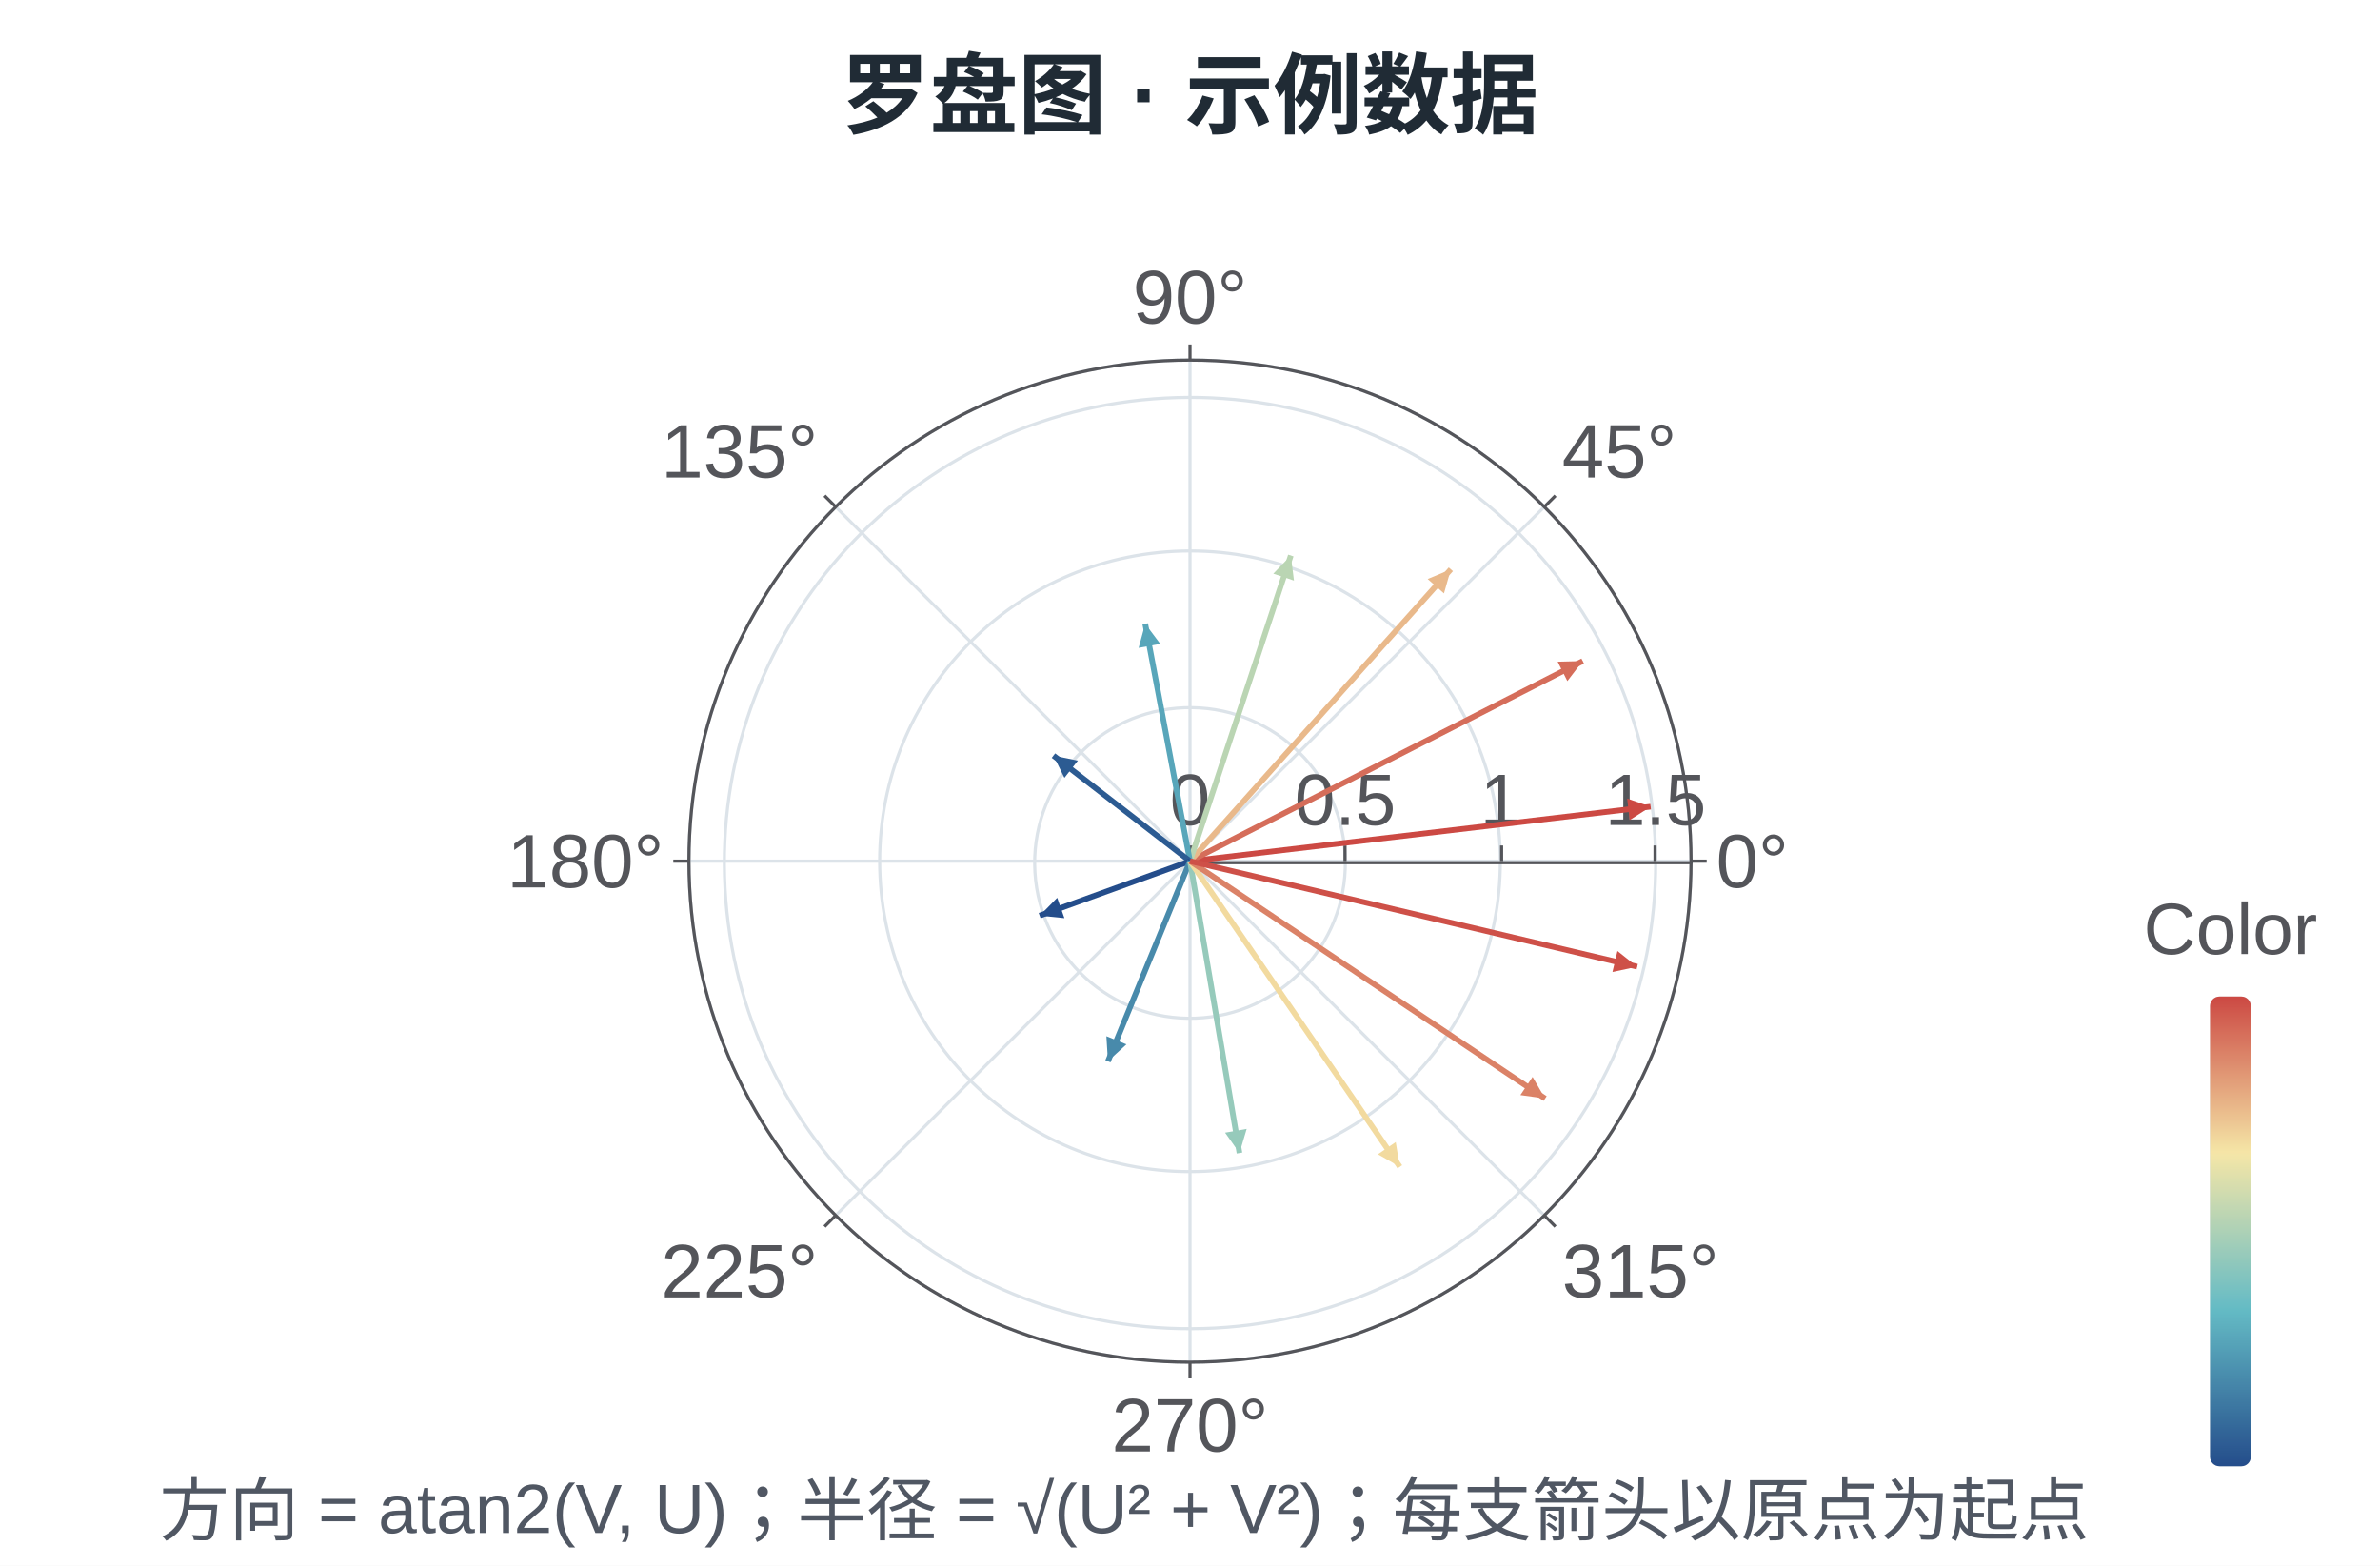
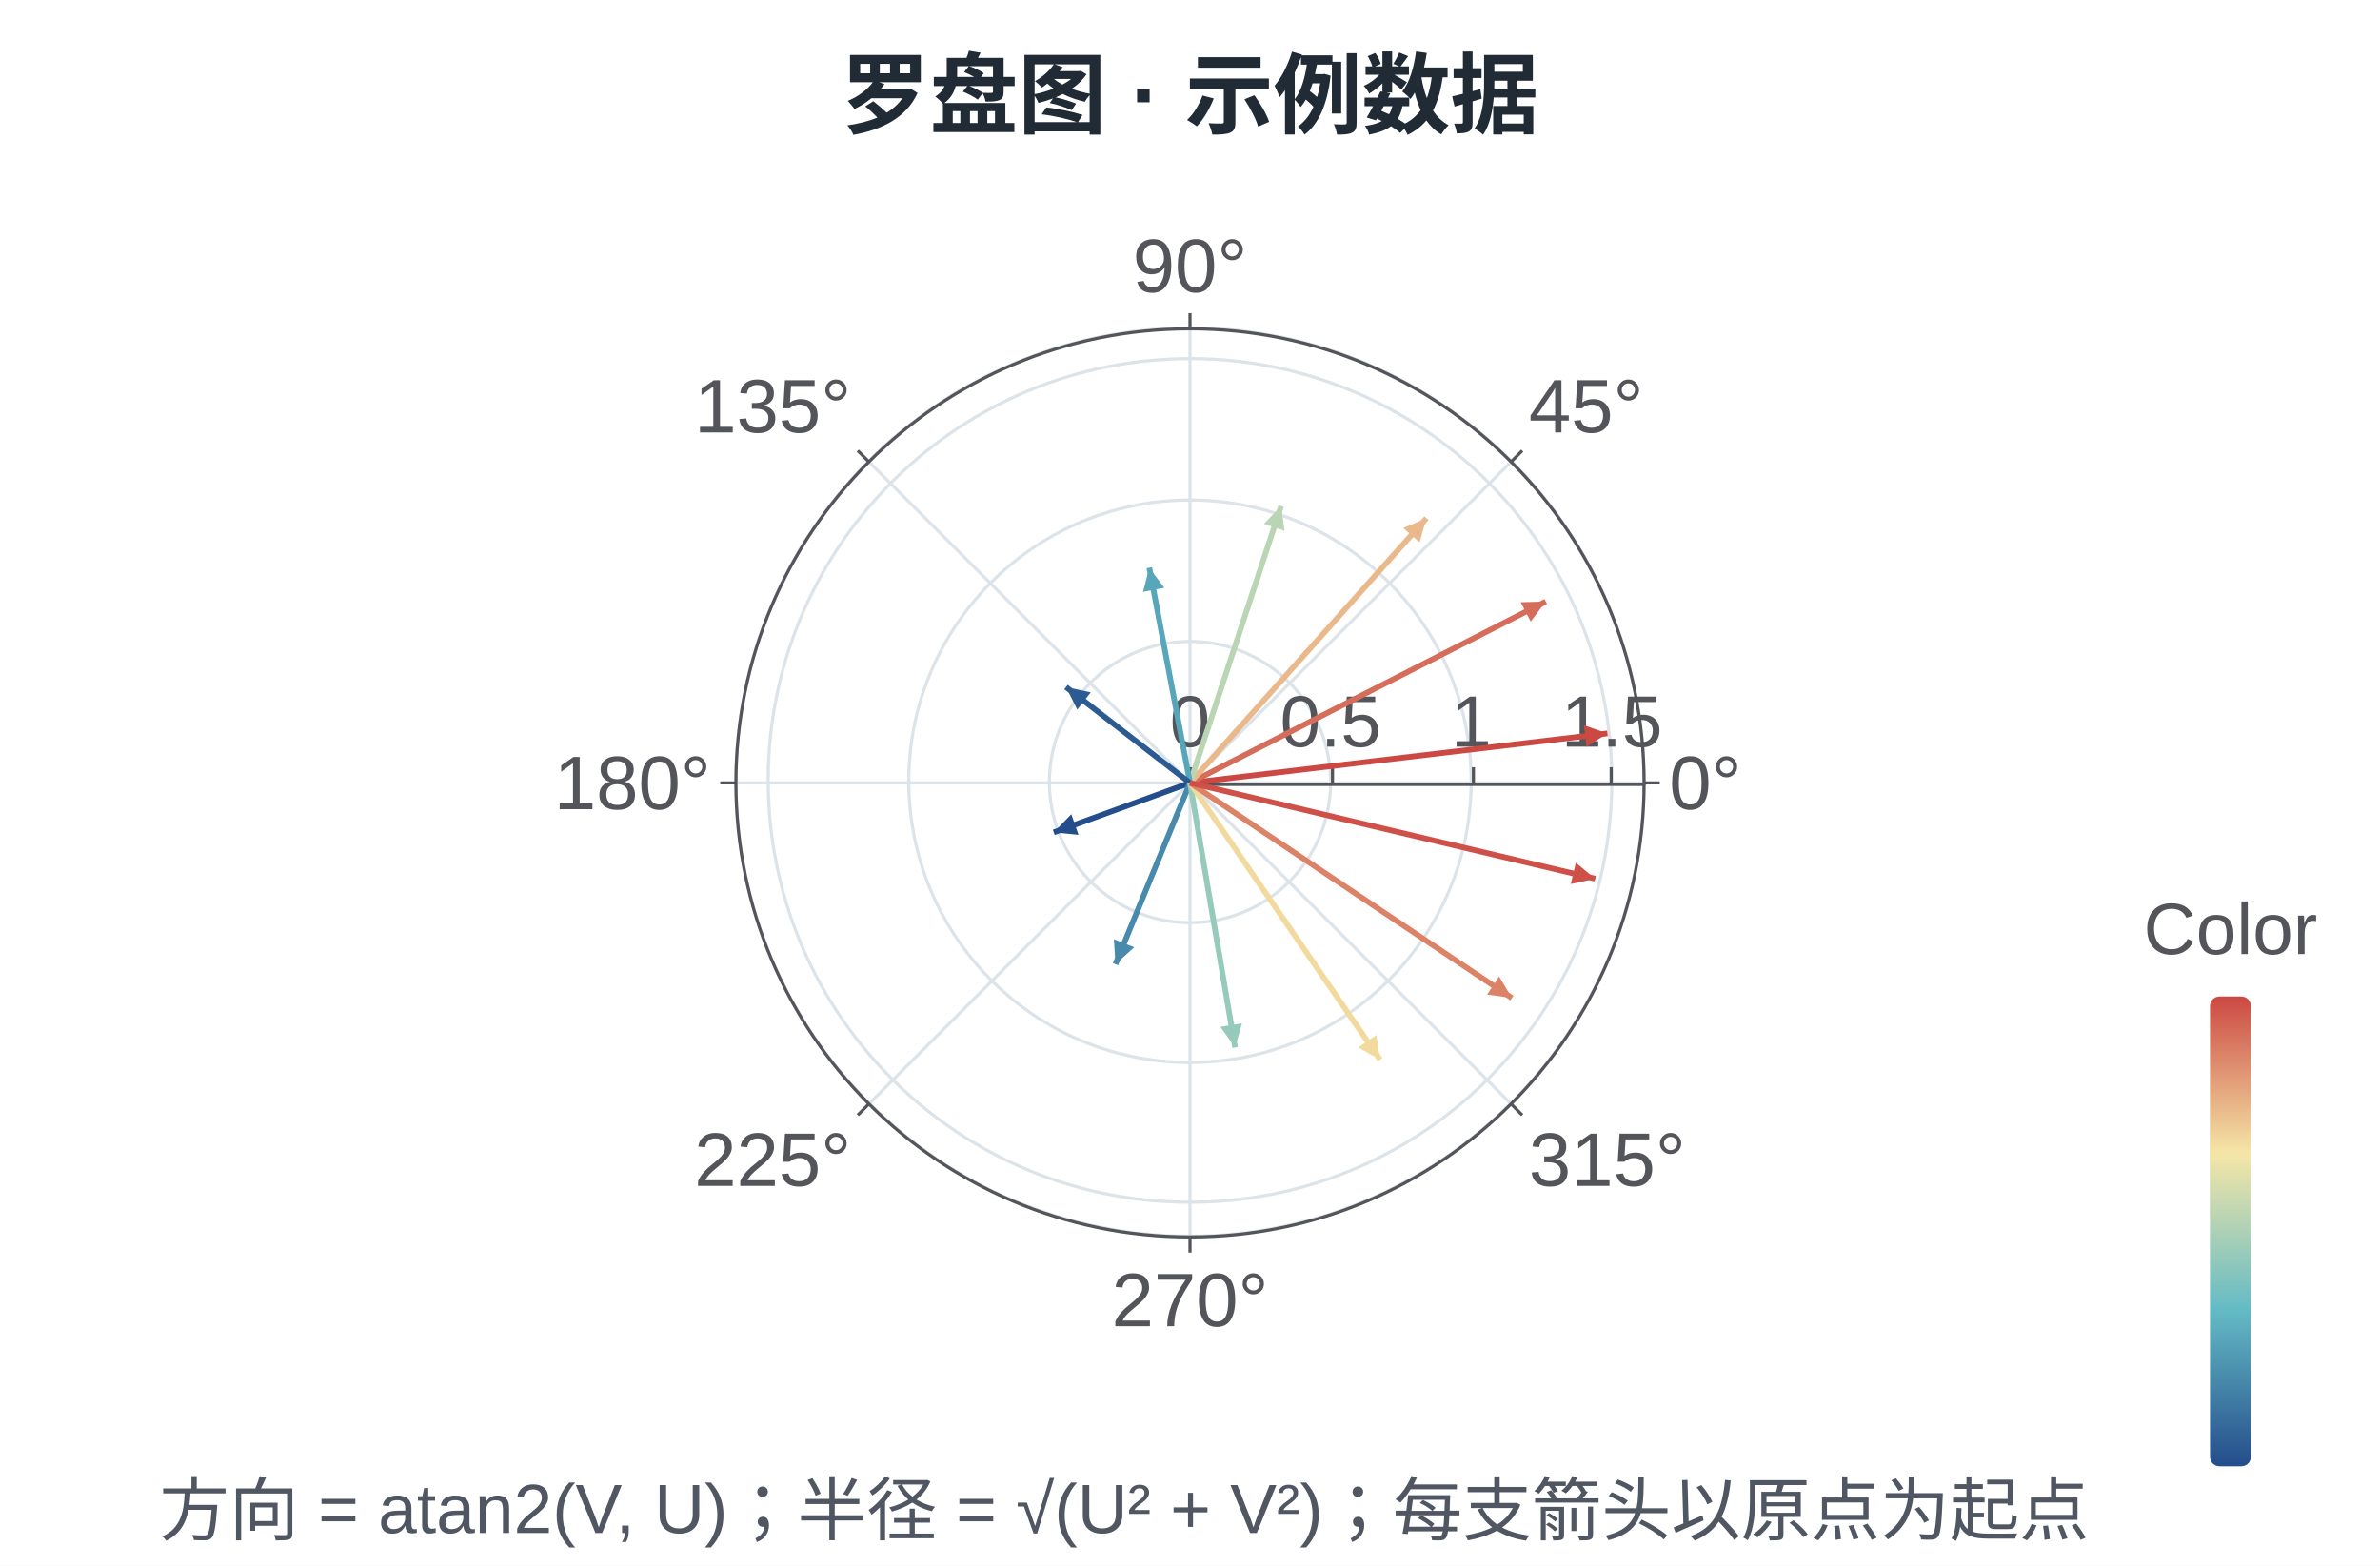
<svg xmlns="http://www.w3.org/2000/svg" width="760" height="500" version="1.1" baseProfile="full" viewBox="0 0 760 500">
  <rect width="760" height="500" x="0" y="0" fill="#fff" />
  <path d="M0 0l658.1 0l0 27.1l-658.1 0Z" transform="translate(50.937 466.8745)" fill="none" pointer-events="visible" class="zr181-cls-3246" />
  <text dominant-baseline="central" text-anchor="start" style="font: 22.234px Arial" xml:space="preserve" y="13.563" transform="translate(50.937 466.8745)" fill="#505763">方向 = atan2(V, U)；半径 = √(U² + V²)；每支箭头以原点为起点</text>
-   <path d="M380 275A0 0 0 1 1 380 275A0 0 0 0 1 380 275M429.6 275A49.6 49.6 0 1 1 429.3 270.1A49.6 49.6 0 0 1 429.6 275M479.1 275A99.1 99.1 0 1 1 478.6 265.1A99.1 99.1 0 0 1 479.1 275M528.7 275A148.7 148.7 0 1 1 527.9 260.2A148.7 148.7 0 0 1 528.7 275M540 275A160 160 0 1 1 539.2 259A160 160 0 0 1 540 275" fill="none" pointer-events="visible" stroke="#dce3e9" class="zr181-cls-3247" />
-   <text dominant-baseline="central" text-anchor="start" style="font-size:24.234px;font-family:Arial;" x="548" y="275" fill="#54555a">0°</text>
-   <text dominant-baseline="central" text-anchor="start" style="font-size:24.234px;font-family:Arial;" x="498.794" y="144.089" fill="#54555a">45°</text>
-   <text dominant-baseline="central" text-anchor="middle" style="font-size:24.234px;font-family:Arial;" x="380" y="94.883" fill="#54555a">90°</text>
-   <text dominant-baseline="central" text-anchor="end" style="font-size:24.234px;font-family:Arial;" x="261.206" y="144.089" fill="#54555a">135°</text>
-   <text dominant-baseline="central" text-anchor="end" style="font-size:24.234px;font-family:Arial;" x="212" y="275" fill="#54555a">180°</text>
-   <text dominant-baseline="central" text-anchor="end" style="font-size:24.234px;font-family:Arial;" x="261.206" y="405.911" fill="#54555a">225°</text>
-   <text dominant-baseline="central" text-anchor="middle" style="font-size:24.234px;font-family:Arial;" x="380" y="455.117" fill="#54555a">270°</text>
-   <text dominant-baseline="central" text-anchor="start" style="font-size:24.234px;font-family:Arial;" x="498.794" y="405.911" fill="#54555a">315°</text>
-   <path d="M545 275L540 275M496.7 158.3L493.1 161.9M380 110L380 115M263.3 158.3L266.9 161.9M215 275L220 275M263.3 391.7L266.9 388.1M380 440L380 435M496.7 391.7L493.1 388.1" fill="#000" stroke="#54555a" class="zr181-cls-3248" />
-   <path d="M540 275L380 275M493.1 161.9L380 275M380 115L380 275M266.9 161.9L380 275M220 275L380 275M266.9 388.1L380 275M380 435L380 275M493.1 388.1L380 275" fill="#000" stroke="#dce3e9" class="zr181-cls-3247" />
-   <path d="M380 275.5L540 275.5" fill="none" pointer-events="visible" stroke="#54555a" stroke-linecap="round" class="zr181-cls-3247" />
-   <circle cx="380" cy="275" r="160" fill="none" pointer-events="visible" stroke="#54555a" class="zr181-cls-3247" />
-   <path d="M380.5 275L380.5 270" fill="none" pointer-events="visible" stroke="#54555a" class="zr181-cls-3247" />
-   <path d="M429.5 275L429.5 270" fill="none" pointer-events="visible" stroke="#54555a" class="zr181-cls-3247" />
-   <path d="M479.5 275L479.5 270" fill="none" pointer-events="visible" stroke="#54555a" class="zr181-cls-3247" />
-   <path d="M528.5 275L528.5 270" fill="none" pointer-events="visible" stroke="#54555a" class="zr181-cls-3247" />
-   <text dominant-baseline="central" text-anchor="middle" style="font-size:23.234px;font-family:Arial;" y="-11.617" transform="translate(380 267)" fill="#54555a">0</text>
-   <text dominant-baseline="central" text-anchor="middle" style="font-size:23.234px;font-family:Arial;" y="-11.617" transform="translate(429.554 267)" fill="#54555a">0.5</text>
-   <text dominant-baseline="central" text-anchor="middle" style="font-size:23.234px;font-family:Arial;" y="-11.617" transform="translate(479.108 267)" fill="#54555a">1</text>
-   <text dominant-baseline="central" text-anchor="middle" style="font-size:23.234px;font-family:Arial;" y="-11.617" transform="translate(528.662 267)" fill="#54555a">1.5</text>
-   <path d="M380 275L527.1 257.6" fill="#000" stroke="rgb(204,73,67)" stroke-width="1.8" ecmeta_series_index="0" ecmeta_data_index="0" ecmeta_ssr_type="chart" class="zr181-cls-3248" />
-   <polygon points="527.1 257.6 520.4 261.9 519.6 255" fill="rgb(204,73,67)" ecmeta_series_index="0" ecmeta_data_index="0" ecmeta_ssr_type="chart" class="zr181-cls-3249" />
-   <path d="M380 275L505.4 211.1" fill="#000" stroke="rgb(213,109,90)" stroke-width="1.8" ecmeta_series_index="0" ecmeta_data_index="1" ecmeta_ssr_type="chart" class="zr181-cls-3248" />
-   <polygon points="505.4 211.1 500.5 217.5 497.4 211.3" fill="rgb(213,109,90)" ecmeta_series_index="0" ecmeta_data_index="1" ecmeta_ssr_type="chart" class="zr181-cls-3250" />
-   <path d="M380 275L463.3 181.8" fill="#000" stroke="rgb(233,185,139)" stroke-width="1.8" ecmeta_series_index="0" ecmeta_data_index="2" ecmeta_ssr_type="chart" class="zr181-cls-3248" />
-   <polygon points="463.3 181.8 461.1 189.5 455.9 184.9" fill="rgb(233,185,139)" ecmeta_series_index="0" ecmeta_data_index="2" ecmeta_ssr_type="chart" class="zr181-cls-3251" />
-   <path d="M380 275L412.2 177.4" fill="#000" stroke="rgb(186,213,179)" stroke-width="1.8" ecmeta_series_index="0" ecmeta_data_index="3" ecmeta_ssr_type="chart" class="zr181-cls-3248" />
-   <polygon points="412.2 177.4 413.2 185.4 406.6 183.2" fill="rgb(186,213,179)" ecmeta_series_index="0" ecmeta_data_index="3" ecmeta_ssr_type="chart" class="zr181-cls-3252" />
-   <path d="M380 275L365.7 199.2" fill="#000" stroke="rgb(88,166,186)" stroke-width="1.8" ecmeta_series_index="0" ecmeta_data_index="4" ecmeta_ssr_type="chart" class="zr181-cls-3248" />
-   <polygon points="365.7 199.2 370.5 205.6 363.6 206.9" fill="rgb(88,166,186)" ecmeta_series_index="0" ecmeta_data_index="4" ecmeta_ssr_type="chart" class="zr181-cls-3253" />
-   <path d="M380 275L336.4 241.3" fill="#000" stroke="rgb(44,91,146)" stroke-width="1.8" ecmeta_series_index="0" ecmeta_data_index="5" ecmeta_ssr_type="chart" class="zr181-cls-3248" />
-   <polygon points="336.4 241.3 344.2 242.9 339.9 248.4" fill="rgb(44,91,146)" ecmeta_series_index="0" ecmeta_data_index="5" ecmeta_ssr_type="chart" class="zr181-cls-3254" />
-   <path d="M380 275L332 292.4" fill="#000" stroke="rgb(36,77,139)" stroke-width="1.8" ecmeta_series_index="0" ecmeta_data_index="6" ecmeta_ssr_type="chart" class="zr181-cls-3248" />
-   <polygon points="332 292.4 337.6 286.7 339.9 293.2" fill="rgb(36,77,139)" ecmeta_series_index="0" ecmeta_data_index="6" ecmeta_ssr_type="chart" class="zr181-cls-3255" />
-   <path d="M380 275L353.8 338.9" fill="#000" stroke="rgb(72,138,171)" stroke-width="1.8" ecmeta_series_index="0" ecmeta_data_index="7" ecmeta_ssr_type="chart" class="zr181-cls-3248" />
-   <polygon points="353.8 338.9 353.3 330.9 359.7 333.5" fill="rgb(72,138,171)" ecmeta_series_index="0" ecmeta_data_index="7" ecmeta_ssr_type="chart" class="zr181-cls-3256" />
-   <path d="M380 275L395.8 368.2" fill="#000" stroke="rgb(150,202,187)" stroke-width="1.8" ecmeta_series_index="0" ecmeta_data_index="8" ecmeta_ssr_type="chart" class="zr181-cls-3248" />
-   <polygon points="395.8 368.2 391.2 361.7 398.1 360.5" fill="rgb(150,202,187)" ecmeta_series_index="0" ecmeta_data_index="8" ecmeta_ssr_type="chart" class="zr181-cls-3257" />
-   <path d="M380 275L447 372.6" fill="#000" stroke="rgb(242,218,159)" stroke-width="1.8" ecmeta_series_index="0" ecmeta_data_index="9" ecmeta_ssr_type="chart" class="zr181-cls-3248" />
-   <polygon points="447 372.6 440 368.6 445.7 364.7" fill="rgb(242,218,159)" ecmeta_series_index="0" ecmeta_data_index="9" ecmeta_ssr_type="chart" class="zr181-cls-3258" />
-   <path d="M380 275L493.4 350.8" fill="#000" stroke="rgb(219,130,103)" stroke-width="1.8" ecmeta_series_index="0" ecmeta_data_index="10" ecmeta_ssr_type="chart" class="zr181-cls-3248" />
-   <polygon points="493.4 350.8 485.5 349.7 489.4 343.9" fill="rgb(219,130,103)" ecmeta_series_index="0" ecmeta_data_index="10" ecmeta_ssr_type="chart" class="zr181-cls-3259" />
-   <path d="M380 275L522.8 308.7" fill="#000" stroke="rgb(206,80,72)" stroke-width="1.8" ecmeta_series_index="0" ecmeta_data_index="11" ecmeta_ssr_type="chart" class="zr181-cls-3248" />
-   <polygon points="522.8 308.7 514.9 310.4 516.5 303.7" fill="rgb(206,80,72)" ecmeta_series_index="0" ecmeta_data_index="11" ecmeta_ssr_type="chart" class="zr181-cls-3260" />
+   <path d="M380 250A0 0 0 1 1 380 250A0 0 0 0 1 380 250M424.9 250A44.9 44.9 0 1 1 424.7 245.5A44.9 44.9 0 0 1 424.9 250M469.8 250A89.8 89.8 0 1 1 469.4 241A89.8 89.8 0 0 1 469.8 250M514.7 250A134.7 134.7 0 1 1 514.1 236.5A134.7 134.7 0 0 1 514.7 250M525 250A145 145 0 1 1 524.3 235.5A145 145 0 0 1 525 250" fill="none" pointer-events="visible" stroke="#dce3e9" class="zr181-cls-3247" />
+   <text dominant-baseline="central" text-anchor="start" style="font-size:24.234px;font-family:Arial;" x="533" y="250" fill="#54555a">0°</text>
+   <text dominant-baseline="central" text-anchor="start" style="font-size:24.234px;font-family:Arial;" x="488.187" y="129.696" fill="#54555a">45°</text>
+   <text dominant-baseline="central" text-anchor="middle" style="font-size:24.234px;font-family:Arial;" x="380" y="84.883" fill="#54555a">90°</text>
+   <text dominant-baseline="central" text-anchor="end" style="font-size:24.234px;font-family:Arial;" x="271.813" y="129.696" fill="#54555a">135°</text>
+   <text dominant-baseline="central" text-anchor="end" style="font-size:24.234px;font-family:Arial;" x="227" y="250" fill="#54555a">180°</text>
+   <text dominant-baseline="central" text-anchor="end" style="font-size:24.234px;font-family:Arial;" x="271.813" y="370.304" fill="#54555a">225°</text>
+   <text dominant-baseline="central" text-anchor="middle" style="font-size:24.234px;font-family:Arial;" x="380" y="415.117" fill="#54555a">270°</text>
+   <text dominant-baseline="central" text-anchor="start" style="font-size:24.234px;font-family:Arial;" x="488.187" y="370.304" fill="#54555a">315°</text>
+   <path d="M530 250L525 250M486.1 143.9L482.5 147.5M380 100L380 105M273.9 143.9L277.5 147.5M230 250L235 250M273.9 356.1L277.5 352.5M380 400L380 395M486.1 356.1L482.5 352.5" fill="#000" stroke="#54555a" class="zr181-cls-3248" />
+   <path d="M525 250L380 250M482.5 147.5L380 250M380 105L380 250M277.5 147.5L380 250M235 250L380 250M277.5 352.5L380 250M380 395L380 250M482.5 352.5L380 250" fill="#000" stroke="#dce3e9" class="zr181-cls-3247" />
+   <path d="M380 250.5L525 250.5" fill="none" pointer-events="visible" stroke="#54555a" stroke-linecap="round" class="zr181-cls-3247" />
+   <circle cx="380" cy="250" r="145" fill="none" pointer-events="visible" stroke="#54555a" class="zr181-cls-3247" />
+   <path d="M380.5 250L380.5 245" fill="none" pointer-events="visible" stroke="#54555a" class="zr181-cls-3247" />
+   <path d="M425.5 250L425.5 245" fill="none" pointer-events="visible" stroke="#54555a" class="zr181-cls-3247" />
+   <path d="M470.5 250L470.5 245" fill="none" pointer-events="visible" stroke="#54555a" class="zr181-cls-3247" />
+   <path d="M514.5 250L514.5 245" fill="none" pointer-events="visible" stroke="#54555a" class="zr181-cls-3247" />
+   <text dominant-baseline="central" text-anchor="middle" style="font-size:23.234px;font-family:Arial;" y="-11.617" transform="translate(380 242)" fill="#54555a">0</text>
+   <text dominant-baseline="central" text-anchor="middle" style="font-size:23.234px;font-family:Arial;" y="-11.617" transform="translate(424.9083 242)" fill="#54555a">0.5</text>
+   <text dominant-baseline="central" text-anchor="middle" style="font-size:23.234px;font-family:Arial;" y="-11.617" transform="translate(469.8166 242)" fill="#54555a">1</text>
+   <text dominant-baseline="central" text-anchor="middle" style="font-size:23.234px;font-family:Arial;" y="-11.617" transform="translate(514.7249 242)" fill="#54555a">1.5</text>
+   <path d="M380 250L513.3 234.2" fill="#000" stroke="rgb(204,73,67)" stroke-width="1.8" ecmeta_series_index="0" ecmeta_data_index="0" ecmeta_ssr_type="chart" class="zr181-cls-3248" />
+   <polygon points="513.3 234.2 506.6 238.5 505.8 231.6" fill="rgb(204,73,67)" ecmeta_series_index="0" ecmeta_data_index="0" ecmeta_ssr_type="chart" class="zr181-cls-3249" />
+   <path d="M380 250L493.6 192.1" fill="#000" stroke="rgb(213,109,90)" stroke-width="1.8" ecmeta_series_index="0" ecmeta_data_index="1" ecmeta_ssr_type="chart" class="zr181-cls-3248" />
+   <polygon points="493.6 192.1 488.8 198.5 485.6 192.3" fill="rgb(213,109,90)" ecmeta_series_index="0" ecmeta_data_index="1" ecmeta_ssr_type="chart" class="zr181-cls-3250" />
+   <path d="M380 250L455.5 165.5" fill="#000" stroke="rgb(233,185,139)" stroke-width="1.8" ecmeta_series_index="0" ecmeta_data_index="2" ecmeta_ssr_type="chart" class="zr181-cls-3248" />
+   <polygon points="455.5 165.5 453.3 173.2 448.1 168.6" fill="rgb(233,185,139)" ecmeta_series_index="0" ecmeta_data_index="2" ecmeta_ssr_type="chart" class="zr181-cls-3251" />
+   <path d="M380 250L409.1 161.6" fill="#000" stroke="rgb(186,213,179)" stroke-width="1.8" ecmeta_series_index="0" ecmeta_data_index="3" ecmeta_ssr_type="chart" class="zr181-cls-3248" />
+   <polygon points="409.1 161.6 410.2 169.5 403.6 167.3" fill="rgb(186,213,179)" ecmeta_series_index="0" ecmeta_data_index="3" ecmeta_ssr_type="chart" class="zr181-cls-3252" />
+   <path d="M380 250L367 181.3" fill="#000" stroke="rgb(88,166,186)" stroke-width="1.8" ecmeta_series_index="0" ecmeta_data_index="4" ecmeta_ssr_type="chart" class="zr181-cls-3248" />
+   <polygon points="367 181.3 371.8 187.7 365 189" fill="rgb(88,166,186)" ecmeta_series_index="0" ecmeta_data_index="4" ecmeta_ssr_type="chart" class="zr181-cls-3253" />
+   <path d="M380 250L340.4 219.4" fill="#000" stroke="rgb(44,91,146)" stroke-width="1.8" ecmeta_series_index="0" ecmeta_data_index="5" ecmeta_ssr_type="chart" class="zr181-cls-3248" />
+   <polygon points="340.4 219.4 348.3 221.1 344 226.6" fill="rgb(44,91,146)" ecmeta_series_index="0" ecmeta_data_index="5" ecmeta_ssr_type="chart" class="zr181-cls-3254" />
+   <path d="M380 250L336.5 265.8" fill="#000" stroke="rgb(36,77,139)" stroke-width="1.8" ecmeta_series_index="0" ecmeta_data_index="6" ecmeta_ssr_type="chart" class="zr181-cls-3248" />
+   <polygon points="336.5 265.8 342.1 260 344.4 266.6" fill="rgb(36,77,139)" ecmeta_series_index="0" ecmeta_data_index="6" ecmeta_ssr_type="chart" class="zr181-cls-3255" />
+   <path d="M380 250L356.2 307.9" fill="#000" stroke="rgb(72,138,171)" stroke-width="1.8" ecmeta_series_index="0" ecmeta_data_index="7" ecmeta_ssr_type="chart" class="zr181-cls-3248" />
+   <polygon points="356.2 307.9 355.7 299.9 362.2 302.5" fill="rgb(72,138,171)" ecmeta_series_index="0" ecmeta_data_index="7" ecmeta_ssr_type="chart" class="zr181-cls-3256" />
+   <path d="M380 250L394.4 334.5" fill="#000" stroke="rgb(150,202,187)" stroke-width="1.8" ecmeta_series_index="0" ecmeta_data_index="8" ecmeta_ssr_type="chart" class="zr181-cls-3248" />
+   <polygon points="394.4 334.5 389.7 327.9 396.6 326.8" fill="rgb(150,202,187)" ecmeta_series_index="0" ecmeta_data_index="8" ecmeta_ssr_type="chart" class="zr181-cls-3257" />
+   <path d="M380 250L440.7 338.4" fill="#000" stroke="rgb(242,218,159)" stroke-width="1.8" ecmeta_series_index="0" ecmeta_data_index="9" ecmeta_ssr_type="chart" class="zr181-cls-3248" />
+   <polygon points="440.7 338.4 433.7 334.5 439.5 330.5" fill="rgb(242,218,159)" ecmeta_series_index="0" ecmeta_data_index="9" ecmeta_ssr_type="chart" class="zr181-cls-3258" />
+   <path d="M380 250L482.8 318.7" fill="#000" stroke="rgb(219,130,103)" stroke-width="1.8" ecmeta_series_index="0" ecmeta_data_index="10" ecmeta_ssr_type="chart" class="zr181-cls-3248" />
+   <polygon points="482.8 318.7 474.9 317.6 478.7 311.8" fill="rgb(219,130,103)" ecmeta_series_index="0" ecmeta_data_index="10" ecmeta_ssr_type="chart" class="zr181-cls-3259" />
+   <path d="M380 250L509.4 280.6" fill="#000" stroke="rgb(206,80,72)" stroke-width="1.8" ecmeta_series_index="0" ecmeta_data_index="11" ecmeta_ssr_type="chart" class="zr181-cls-3248" />
+   <polygon points="509.4 280.6 501.6 282.3 503.2 275.5" fill="rgb(206,80,72)" ecmeta_series_index="0" ecmeta_data_index="11" ecmeta_ssr_type="chart" class="zr181-cls-3260" />
  <path d="M-49.3 -198.2l85.5 0l0 213.2l-85.5 0Z" transform="translate(718.7354 468.234)" fill="rgb(0,0,0)" fill-opacity="0" stroke="#cfd2d7" stroke-width="0" class="zr181-cls-3247" />
  <g clip-path="url(#zr181-c0)">
    <polygon points="0 0 13 0 13 150 0 150" transform="matrix(-1,0,0,-1,718.7354,468.234)" fill="url(#zr181-g0)" class="zr181-cls-3261" />
    <polygon points="0 0 13 0 13 150 0 150" transform="matrix(-1,0,0,-1,718.7354,468.234)" fill="url(#zr181-g1)" class="zr181-cls-3262" />
  </g>
  <text dominant-baseline="central" text-anchor="middle" style="font-size:23.234px;font-family:Arial;" x="-6.5" y="-171.617" transform="translate(718.7354 468.234)" fill="#54555a">Color</text>
  <path d="M-125.8 -5l251.7 0l0 38.2l-251.7 0Z" transform="translate(380 14)" fill="rgb(0,0,0)" fill-opacity="0" stroke="#3c3c41" stroke-width="0" class="zr181-cls-3247" />
  <text dominant-baseline="central" text-anchor="middle" style="font-size:28.234px;font-family:Arial;font-weight:bold;" xml:space="preserve" y="14.117" transform="translate(380 14)" fill="#202b35">罗盘图 · 示例数据</text>
  <defs>
    <clipPath id="zr181-c0">
      <path d="M3 0L10 0A3 3 0 0 1 13 3L13 147A3 3 0 0 1 10 150L3 150A3 3 0 0 1 0 147L0 3A3 3 0 0 1 3 0" transform="matrix(-1,0,0,-1,718.7354,468.234)" fill="#000" class="zr181-cls-3248" />
    </clipPath>
    <linearGradient gradientUnits="objectBoundingBox" x1="0" y1="0" x2="0" y2="1" id="zr181-g0">
      <stop offset="0%" stop-color="rgb(207,210,215)" />
      <stop offset="1%" stop-color="rgb(207,210,215)" />
      <stop offset="2%" stop-color="rgb(207,210,215)" />
      <stop offset="3%" stop-color="rgb(207,210,215)" />
      <stop offset="4%" stop-color="rgb(207,210,215)" />
      <stop offset="5%" stop-color="rgb(207,210,215)" />
      <stop offset="6%" stop-color="rgb(207,210,215)" />
      <stop offset="7%" stop-color="rgb(207,210,215)" />
      <stop offset="8%" stop-color="rgb(207,210,215)" />
      <stop offset="9%" stop-color="rgb(207,210,215)" />
      <stop offset="10%" stop-color="rgb(207,210,215)" />
      <stop offset="11%" stop-color="rgb(207,210,215)" />
      <stop offset="12%" stop-color="rgb(207,210,215)" />
      <stop offset="13%" stop-color="rgb(207,210,215)" />
      <stop offset="14%" stop-color="rgb(207,210,215)" />
      <stop offset="15%" stop-color="rgb(207,210,215)" />
      <stop offset="16%" stop-color="rgb(207,210,215)" />
      <stop offset="17%" stop-color="rgb(207,210,215)" />
      <stop offset="18%" stop-color="rgb(207,210,215)" />
      <stop offset="19%" stop-color="rgb(207,210,215)" />
      <stop offset="20%" stop-color="rgb(207,210,215)" />
      <stop offset="21%" stop-color="rgb(207,210,215)" />
      <stop offset="22%" stop-color="rgb(207,210,215)" />
      <stop offset="23%" stop-color="rgb(207,210,215)" />
      <stop offset="24%" stop-color="rgb(207,210,215)" />
      <stop offset="25%" stop-color="rgb(207,210,215)" />
      <stop offset="26%" stop-color="rgb(207,210,215)" />
      <stop offset="27%" stop-color="rgb(207,210,215)" />
      <stop offset="28%" stop-color="rgb(207,210,215)" />
      <stop offset="29%" stop-color="rgb(207,210,215)" />
      <stop offset="30%" stop-color="rgb(207,210,215)" />
      <stop offset="31%" stop-color="rgb(207,210,215)" />
      <stop offset="32%" stop-color="rgb(207,210,215)" />
      <stop offset="33%" stop-color="rgb(207,210,215)" />
      <stop offset="34%" stop-color="rgb(207,210,215)" />
      <stop offset="35%" stop-color="rgb(207,210,215)" />
      <stop offset="36%" stop-color="rgb(207,210,215)" />
      <stop offset="37%" stop-color="rgb(207,210,215)" />
      <stop offset="38%" stop-color="rgb(207,210,215)" />
      <stop offset="39%" stop-color="rgb(207,210,215)" />
      <stop offset="40%" stop-color="rgb(207,210,215)" />
      <stop offset="41%" stop-color="rgb(207,210,215)" />
      <stop offset="42%" stop-color="rgb(207,210,215)" />
      <stop offset="43%" stop-color="rgb(207,210,215)" />
      <stop offset="44%" stop-color="rgb(207,210,215)" />
      <stop offset="45%" stop-color="rgb(207,210,215)" />
      <stop offset="46%" stop-color="rgb(207,210,215)" />
      <stop offset="47%" stop-color="rgb(207,210,215)" />
      <stop offset="48%" stop-color="rgb(207,210,215)" />
      <stop offset="49%" stop-color="rgb(207,210,215)" />
      <stop offset="50%" stop-color="rgb(207,210,215)" />
      <stop offset="51%" stop-color="rgb(207,210,215)" />
      <stop offset="52%" stop-color="rgb(207,210,215)" />
      <stop offset="53%" stop-color="rgb(207,210,215)" />
      <stop offset="54%" stop-color="rgb(207,210,215)" />
      <stop offset="55%" stop-color="rgb(207,210,215)" />
      <stop offset="56%" stop-color="rgb(207,210,215)" />
      <stop offset="57%" stop-color="rgb(207,210,215)" />
      <stop offset="58%" stop-color="rgb(207,210,215)" />
      <stop offset="59%" stop-color="rgb(207,210,215)" />
      <stop offset="60%" stop-color="rgb(207,210,215)" />
      <stop offset="61%" stop-color="rgb(207,210,215)" />
      <stop offset="62%" stop-color="rgb(207,210,215)" />
      <stop offset="63%" stop-color="rgb(207,210,215)" />
      <stop offset="64%" stop-color="rgb(207,210,215)" />
      <stop offset="65%" stop-color="rgb(207,210,215)" />
      <stop offset="66%" stop-color="rgb(207,210,215)" />
      <stop offset="67%" stop-color="rgb(207,210,215)" />
      <stop offset="68%" stop-color="rgb(207,210,215)" />
      <stop offset="69%" stop-color="rgb(207,210,215)" />
      <stop offset="70%" stop-color="rgb(207,210,215)" />
      <stop offset="71%" stop-color="rgb(207,210,215)" />
      <stop offset="72%" stop-color="rgb(207,210,215)" />
      <stop offset="73%" stop-color="rgb(207,210,215)" />
      <stop offset="74%" stop-color="rgb(207,210,215)" />
      <stop offset="75%" stop-color="rgb(207,210,215)" />
      <stop offset="76%" stop-color="rgb(207,210,215)" />
      <stop offset="77%" stop-color="rgb(207,210,215)" />
      <stop offset="78%" stop-color="rgb(207,210,215)" />
      <stop offset="79%" stop-color="rgb(207,210,215)" />
      <stop offset="80%" stop-color="rgb(207,210,215)" />
      <stop offset="81%" stop-color="rgb(207,210,215)" />
      <stop offset="82%" stop-color="rgb(207,210,215)" />
      <stop offset="83%" stop-color="rgb(207,210,215)" />
      <stop offset="84%" stop-color="rgb(207,210,215)" />
      <stop offset="85%" stop-color="rgb(207,210,215)" />
      <stop offset="86%" stop-color="rgb(207,210,215)" />
      <stop offset="87%" stop-color="rgb(207,210,215)" />
      <stop offset="88%" stop-color="rgb(207,210,215)" />
      <stop offset="89%" stop-color="rgb(207,210,215)" />
      <stop offset="90%" stop-color="rgb(207,210,215)" />
      <stop offset="91%" stop-color="rgb(207,210,215)" />
      <stop offset="92%" stop-color="rgb(207,210,215)" />
      <stop offset="93%" stop-color="rgb(207,210,215)" />
      <stop offset="94%" stop-color="rgb(207,210,215)" />
      <stop offset="95%" stop-color="rgb(207,210,215)" />
      <stop offset="96%" stop-color="rgb(207,210,215)" />
      <stop offset="97%" stop-color="rgb(207,210,215)" />
      <stop offset="98%" stop-color="rgb(207,210,215)" />
      <stop offset="99%" stop-color="rgb(207,210,215)" />
      <stop offset="100%" stop-color="rgb(207,210,215)" />
    </linearGradient>
    <linearGradient gradientUnits="objectBoundingBox" x1="0" y1="0" x2="0" y2="1" id="zr181-g1">
      <stop offset="0%" stop-color="rgb(36,77,139)" />
      <stop offset="1%" stop-color="rgb(38,80,141)" />
      <stop offset="2%" stop-color="rgb(40,84,142)" />
      <stop offset="3%" stop-color="rgb(42,87,144)" />
      <stop offset="4%" stop-color="rgb(44,90,146)" />
      <stop offset="5%" stop-color="rgb(46,93,148)" />
      <stop offset="6%" stop-color="rgb(48,97,149)" />
      <stop offset="7%" stop-color="rgb(49,100,151)" />
      <stop offset="8%" stop-color="rgb(51,103,153)" />
      <stop offset="9%" stop-color="rgb(53,107,155)" />
      <stop offset="10%" stop-color="rgb(55,110,156)" />
      <stop offset="11%" stop-color="rgb(57,113,158)" />
      <stop offset="12%" stop-color="rgb(59,117,160)" />
      <stop offset="13%" stop-color="rgb(61,120,162)" />
      <stop offset="14%" stop-color="rgb(63,123,163)" />
      <stop offset="15%" stop-color="rgb(65,126,165)" />
      <stop offset="16%" stop-color="rgb(67,130,167)" />
      <stop offset="17%" stop-color="rgb(69,133,169)" />
      <stop offset="18%" stop-color="rgb(71,136,170)" />
      <stop offset="19%" stop-color="rgb(72,140,172)" />
      <stop offset="20%" stop-color="rgb(74,143,174)" />
      <stop offset="21%" stop-color="rgb(76,146,176)" />
      <stop offset="22%" stop-color="rgb(78,150,177)" />
      <stop offset="23%" stop-color="rgb(80,153,179)" />
      <stop offset="24%" stop-color="rgb(82,156,181)" />
      <stop offset="25%" stop-color="rgb(84,160,183)" />
      <stop offset="26%" stop-color="rgb(86,163,184)" />
      <stop offset="27%" stop-color="rgb(88,166,186)" />
      <stop offset="28%" stop-color="rgb(90,169,188)" />
      <stop offset="29%" stop-color="rgb(92,173,189)" />
      <stop offset="30%" stop-color="rgb(94,176,191)" />
      <stop offset="31%" stop-color="rgb(96,179,193)" />
      <stop offset="32%" stop-color="rgb(97,183,195)" />
      <stop offset="33%" stop-color="rgb(99,186,196)" />
      <stop offset="34%" stop-color="rgb(103,188,196)" />
      <stop offset="35%" stop-color="rgb(107,189,196)" />
      <stop offset="36%" stop-color="rgb(112,190,195)" />
      <stop offset="37%" stop-color="rgb(116,192,194)" />
      <stop offset="38%" stop-color="rgb(120,193,193)" />
      <stop offset="39%" stop-color="rgb(125,194,192)" />
      <stop offset="40%" stop-color="rgb(129,196,191)" />
      <stop offset="41%" stop-color="rgb(133,197,190)" />
      <stop offset="42%" stop-color="rgb(138,198,189)" />
      <stop offset="43%" stop-color="rgb(142,199,188)" />
      <stop offset="44%" stop-color="rgb(146,201,187)" />
      <stop offset="45%" stop-color="rgb(151,202,187)" />
      <stop offset="46%" stop-color="rgb(155,203,186)" />
      <stop offset="47%" stop-color="rgb(159,205,185)" />
      <stop offset="48%" stop-color="rgb(164,206,184)" />
      <stop offset="49%" stop-color="rgb(168,207,183)" />
      <stop offset="50%" stop-color="rgb(173,209,182)" />
      <stop offset="51%" stop-color="rgb(177,210,181)" />
      <stop offset="52%" stop-color="rgb(181,211,180)" />
      <stop offset="53%" stop-color="rgb(186,212,179)" />
      <stop offset="54%" stop-color="rgb(190,214,178)" />
      <stop offset="55%" stop-color="rgb(194,215,178)" />
      <stop offset="56%" stop-color="rgb(199,216,177)" />
      <stop offset="57%" stop-color="rgb(203,218,176)" />
      <stop offset="58%" stop-color="rgb(207,219,175)" />
      <stop offset="59%" stop-color="rgb(212,220,174)" />
      <stop offset="60%" stop-color="rgb(216,221,173)" />
      <stop offset="61%" stop-color="rgb(220,223,172)" />
      <stop offset="62%" stop-color="rgb(225,224,171)" />
      <stop offset="63%" stop-color="rgb(229,225,170)" />
      <stop offset="64%" stop-color="rgb(233,227,169)" />
      <stop offset="65%" stop-color="rgb(238,228,169)" />
      <stop offset="66%" stop-color="rgb(242,229,168)" />
      <stop offset="67%" stop-color="rgb(245,228,166)" />
      <stop offset="68%" stop-color="rgb(243,224,163)" />
      <stop offset="69%" stop-color="rgb(242,219,160)" />
      <stop offset="70%" stop-color="rgb(241,214,157)" />
      <stop offset="71%" stop-color="rgb(240,210,154)" />
      <stop offset="72%" stop-color="rgb(238,205,151)" />
      <stop offset="73%" stop-color="rgb(237,200,148)" />
      <stop offset="74%" stop-color="rgb(236,195,145)" />
      <stop offset="75%" stop-color="rgb(235,191,142)" />
      <stop offset="76%" stop-color="rgb(234,186,139)" />
      <stop offset="77%" stop-color="rgb(232,181,136)" />
      <stop offset="78%" stop-color="rgb(231,177,133)" />
      <stop offset="79%" stop-color="rgb(230,172,130)" />
      <stop offset="80%" stop-color="rgb(229,167,127)" />
      <stop offset="81%" stop-color="rgb(227,162,124)" />
      <stop offset="82%" stop-color="rgb(226,158,121)" />
      <stop offset="83%" stop-color="rgb(225,153,118)" />
      <stop offset="84%" stop-color="rgb(224,148,115)" />
      <stop offset="85%" stop-color="rgb(222,144,112)" />
      <stop offset="86%" stop-color="rgb(221,139,109)" />
      <stop offset="87%" stop-color="rgb(220,134,106)" />
      <stop offset="88%" stop-color="rgb(219,130,103)" />
      <stop offset="89%" stop-color="rgb(218,125,100)" />
      <stop offset="90%" stop-color="rgb(216,120,97)" />
      <stop offset="91%" stop-color="rgb(215,115,94)" />
      <stop offset="92%" stop-color="rgb(214,111,91)" />
      <stop offset="93%" stop-color="rgb(213,106,88)" />
      <stop offset="94%" stop-color="rgb(211,101,85)" />
      <stop offset="95%" stop-color="rgb(210,97,82)" />
      <stop offset="96%" stop-color="rgb(209,92,79)" />
      <stop offset="97%" stop-color="rgb(208,87,76)" />
      <stop offset="98%" stop-color="rgb(206,82,73)" />
      <stop offset="99%" stop-color="rgb(205,78,70)" />
      <stop offset="100%" stop-color="rgb(204,73,67)" />
    </linearGradient>
  </defs>
  <style>
.zr181-cls-3246:hover {
cursor:pointer;
}
.zr181-cls-3247:hover {
pointer-events:none;
}
.zr181-cls-3248:hover {
cursor:pointer;
fill:rgba(0,0,0,1);
}
.zr181-cls-3249:hover {
cursor:pointer;
fill:rgba(224,80,73,1);
}
.zr181-cls-3250:hover {
cursor:pointer;
fill:rgba(234,119,99,1);
}
.zr181-cls-3251:hover {
cursor:pointer;
fill:rgba(255,203,152,1);
}
.zr181-cls-3252:hover {
cursor:pointer;
fill:rgba(204,234,196,1);
}
.zr181-cls-3253:hover {
cursor:pointer;
fill:rgba(96,182,204,1);
}
.zr181-cls-3254:hover {
cursor:pointer;
fill:rgba(48,100,160,1);
}
.zr181-cls-3255:hover {
cursor:pointer;
fill:rgba(39,84,152,1);
}
.zr181-cls-3256:hover {
cursor:pointer;
fill:rgba(79,151,188,1);
}
.zr181-cls-3257:hover {
cursor:pointer;
fill:rgba(165,222,205,1);
}
.zr181-cls-3258:hover {
cursor:pointer;
fill:rgba(255,239,174,1);
}
.zr181-cls-3259:hover {
cursor:pointer;
fill:rgba(240,143,113,1);
}
.zr181-cls-3260:hover {
cursor:pointer;
fill:rgba(226,88,79,1);
}
.zr181-cls-3261:hover {
cursor:pointer;
fill:[object Object];
}
.zr181-cls-3262:hover {
cursor:pointer;
fill:[object Object];
}



</style>
</svg>
